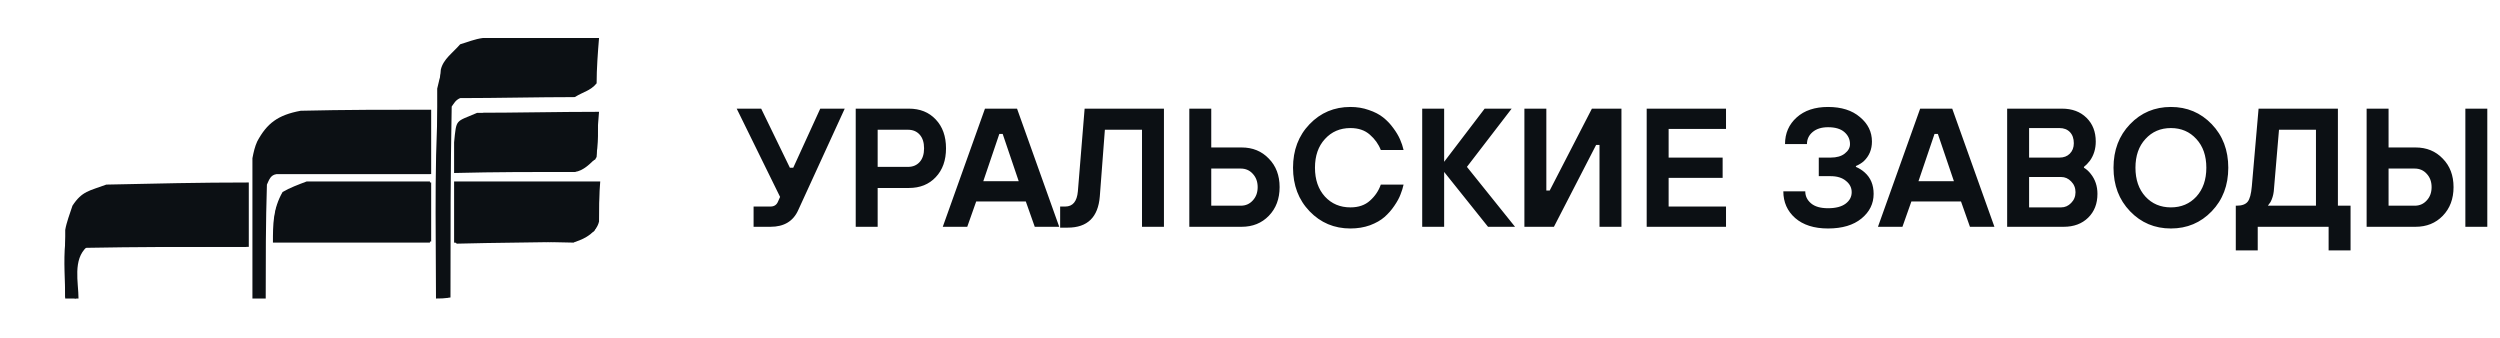
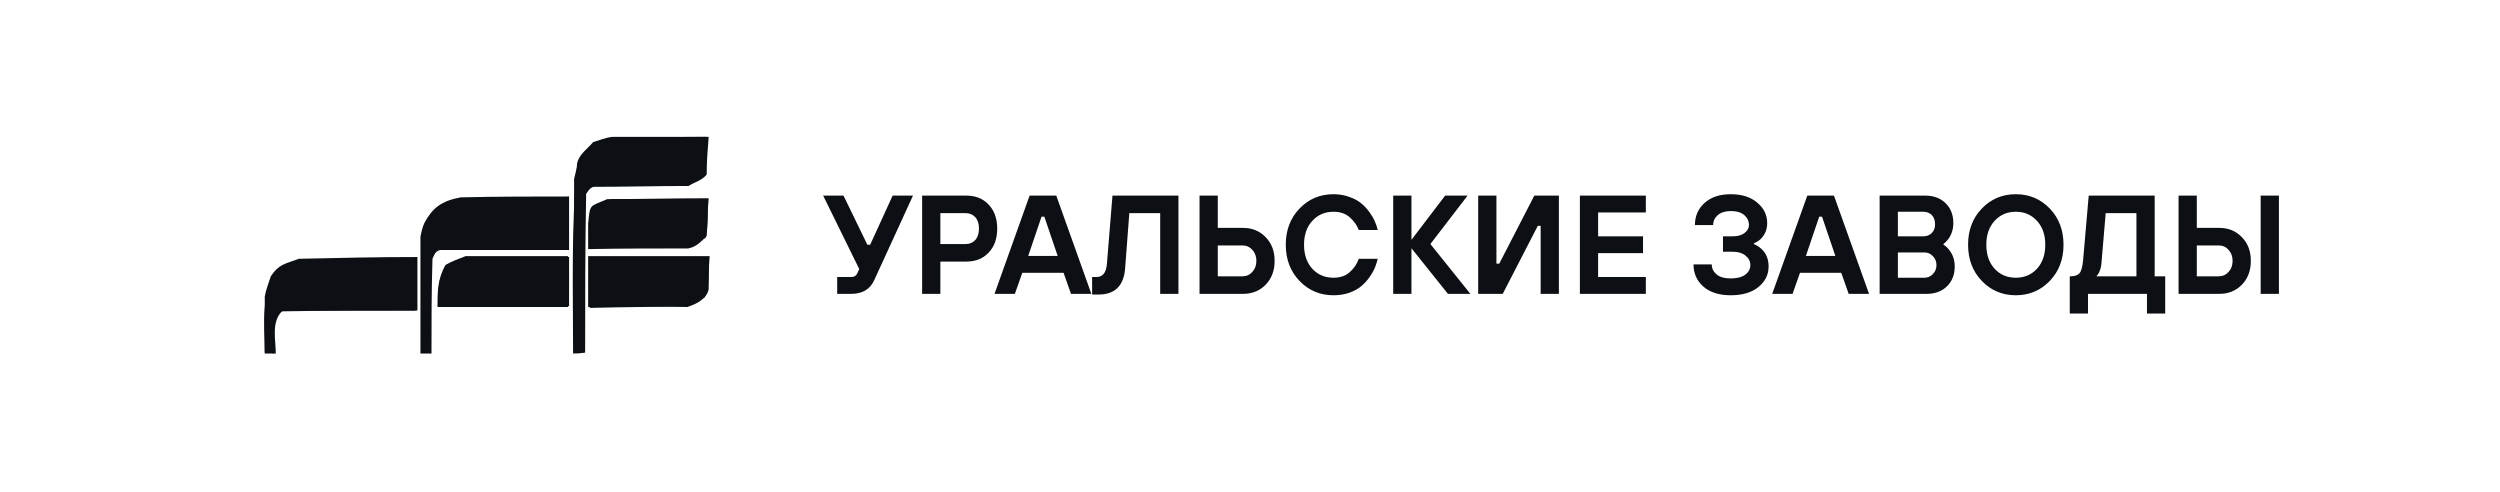
- <svg xmlns="http://www.w3.org/2000/svg" width="237" height="32" viewBox="0 0 237 32" fill="none">
-   <path fill-rule="evenodd" clip-rule="evenodd" d="M6.183 28.3C6.183 26.1 6.183 24 6.183 21.8C6.298 21.1 6.641 20.2 6.87 19.5C7.786 18.1 8.473 18.1 10.076 17.5C14.656 17.4 19.006 17.3 23.586 17.3C23.586 19.3 23.586 21.4 23.586 23.4C18.32 23.4 13.282 23.4 8.244 23.4C6.87 24.6 7.443 26.8 7.443 28.3C6.87 28.3 6.412 28.3 6.183 28.3Z" fill="#0C1014" />
-   <path fill-rule="evenodd" clip-rule="evenodd" d="M25.19 28.2C25.19 28.2 25.19 28.2 25.19 28.3C24.732 28.3 24.388 28.3 23.93 28.3C23.93 23.7 23.93 19.4 23.93 15C24.045 14.4 24.159 13.9 24.388 13.4C25.304 11.7 26.334 10.9 28.51 10.5C32.632 10.4 36.753 10.4 40.875 10.4C40.875 12.4 40.875 14.5 40.875 16.5C35.952 16.5 31.143 16.5 26.22 16.5C25.648 16.6 25.533 17 25.304 17.5C25.19 21.1 25.19 24.6 25.19 28.2Z" fill="#0C1014" />
-   <path d="M71.44 21.5V19.58H73.04C73.392 19.58 73.632 19.42 73.76 19.1L73.952 18.668L69.84 10.3H72.16L74.88 15.9H75.2L77.76 10.3H80.08L75.68 19.9C75.211 20.967 74.331 21.5 73.04 21.5H71.44ZM81.122 21.5V10.3H86.162C87.218 10.3 88.066 10.641 88.706 11.324C89.356 12.007 89.682 12.919 89.682 14.06C89.682 15.201 89.356 16.113 88.706 16.796C88.066 17.479 87.218 17.82 86.162 17.82H83.202V21.5H81.122ZM83.202 15.82H86.082C86.54 15.82 86.909 15.665 87.186 15.356C87.463 15.047 87.602 14.615 87.602 14.06C87.602 13.505 87.463 13.073 87.186 12.764C86.909 12.455 86.54 12.3 86.082 12.3H83.202V15.82ZM89.375 21.5L93.375 10.3H96.415L100.415 21.5H98.095L97.247 19.1H92.543L91.695 21.5H89.375ZM93.215 17.18H96.575L95.055 12.7H94.735L93.215 17.18ZM100.502 21.58V19.58H100.982C101.697 19.58 102.097 19.1 102.182 18.14L102.822 10.3H110.342V21.5H108.262V12.3H104.742L104.262 18.62C104.102 20.593 103.089 21.58 101.222 21.58H100.502ZM114.827 19.5H117.627C118.086 19.5 118.464 19.335 118.763 19.004C119.072 18.673 119.227 18.252 119.227 17.74C119.227 17.228 119.072 16.807 118.763 16.476C118.464 16.145 118.086 15.98 117.627 15.98H114.827V19.5ZM112.747 21.5V10.3H114.827V13.98H117.707C118.752 13.98 119.611 14.332 120.283 15.036C120.966 15.729 121.307 16.631 121.307 17.74C121.307 18.849 120.966 19.756 120.283 20.46C119.611 21.153 118.752 21.5 117.707 21.5H112.747ZM130.899 17.5H133.059C132.995 17.799 132.899 18.108 132.771 18.428C132.654 18.748 132.457 19.111 132.179 19.516C131.913 19.911 131.603 20.263 131.251 20.572C130.899 20.881 130.441 21.143 129.875 21.356C129.31 21.559 128.691 21.66 128.019 21.66C126.483 21.66 125.193 21.116 124.147 20.028C123.102 18.94 122.579 17.564 122.579 15.9C122.579 14.236 123.102 12.86 124.147 11.772C125.193 10.684 126.483 10.14 128.019 10.14C128.649 10.14 129.23 10.236 129.763 10.428C130.307 10.609 130.761 10.844 131.123 11.132C131.486 11.42 131.806 11.756 132.083 12.14C132.361 12.513 132.574 12.871 132.723 13.212C132.873 13.553 132.985 13.889 133.059 14.22H130.899C130.686 13.665 130.339 13.18 129.859 12.764C129.39 12.348 128.777 12.14 128.019 12.14C127.038 12.14 126.233 12.487 125.603 13.18C124.974 13.863 124.659 14.769 124.659 15.9C124.659 17.031 124.974 17.943 125.603 18.636C126.233 19.319 127.038 19.66 128.019 19.66C128.787 19.66 129.406 19.447 129.875 19.02C130.355 18.593 130.697 18.087 130.899 17.5ZM134.825 21.5V10.3H136.905V15.34L140.745 10.3H143.305L139.065 15.82L143.625 21.5H141.065L136.905 16.3V21.5H134.825ZM144.513 21.5V10.3H146.593V18.06H146.913L150.913 10.3H153.713V21.5H151.633V13.74H151.312L147.312 21.5H144.513ZM156.106 21.5V10.3H163.626V12.22H158.186V14.94H163.306V16.86H158.186V19.58H163.626V21.5H156.106ZM169.06 18.14H171.14C171.14 18.588 171.321 18.967 171.684 19.276C172.047 19.585 172.585 19.74 173.3 19.74C174.025 19.74 174.58 19.596 174.964 19.308C175.348 19.02 175.54 18.657 175.54 18.22C175.54 17.793 175.359 17.436 174.996 17.148C174.644 16.849 174.159 16.7 173.54 16.7H172.42V14.94H173.54C174.116 14.94 174.564 14.812 174.884 14.556C175.215 14.3 175.38 14.001 175.38 13.66C175.38 13.212 175.204 12.833 174.852 12.524C174.5 12.215 173.983 12.06 173.3 12.06C172.681 12.06 172.191 12.215 171.828 12.524C171.476 12.823 171.3 13.201 171.3 13.66H169.22C169.22 12.636 169.588 11.793 170.324 11.132C171.06 10.471 172.052 10.14 173.3 10.14C174.569 10.14 175.577 10.46 176.324 11.1C177.081 11.729 177.46 12.503 177.46 13.42C177.46 14.167 177.204 14.785 176.692 15.276C176.489 15.457 176.239 15.612 175.94 15.74V15.82C176.26 15.959 176.537 16.135 176.772 16.348C177.337 16.849 177.62 17.527 177.62 18.38C177.62 19.308 177.236 20.087 176.468 20.716C175.7 21.345 174.644 21.66 173.3 21.66C171.977 21.66 170.937 21.329 170.18 20.668C169.433 20.007 169.06 19.164 169.06 18.14ZM178.031 21.5L182.031 10.3H185.071L189.071 21.5H186.751L185.903 19.1H181.199L180.351 21.5H178.031ZM181.871 17.18H185.231L183.711 12.7H183.391L181.871 17.18ZM190.278 21.5V10.3H195.478C196.438 10.3 197.211 10.588 197.798 11.164C198.385 11.74 198.678 12.492 198.678 13.42C198.678 14.113 198.491 14.721 198.118 15.244C197.926 15.489 197.739 15.681 197.558 15.82V15.9C197.793 16.039 198.006 16.231 198.198 16.476C198.625 17.009 198.838 17.644 198.838 18.38C198.838 19.308 198.545 20.06 197.958 20.636C197.371 21.212 196.598 21.5 195.638 21.5H190.278ZM192.358 14.94H195.238C195.643 14.94 195.969 14.817 196.214 14.572C196.47 14.316 196.598 13.985 196.598 13.58C196.598 13.132 196.475 12.78 196.23 12.524C195.985 12.268 195.654 12.14 195.238 12.14H192.358V14.94ZM192.358 19.66H195.398C195.761 19.66 196.075 19.521 196.342 19.244C196.619 18.967 196.758 18.625 196.758 18.22C196.758 17.815 196.619 17.473 196.342 17.196C196.075 16.919 195.761 16.78 195.398 16.78H192.358V19.66ZM203.385 18.636C204.014 19.319 204.819 19.66 205.801 19.66C206.782 19.66 207.587 19.319 208.217 18.636C208.846 17.943 209.161 17.031 209.161 15.9C209.161 14.769 208.846 13.863 208.217 13.18C207.587 12.487 206.782 12.14 205.801 12.14C204.819 12.14 204.014 12.487 203.385 13.18C202.755 13.863 202.441 14.769 202.441 15.9C202.441 17.031 202.755 17.943 203.385 18.636ZM201.929 11.772C202.974 10.684 204.265 10.14 205.801 10.14C207.337 10.14 208.627 10.684 209.673 11.772C210.718 12.86 211.241 14.236 211.241 15.9C211.241 17.564 210.718 18.94 209.673 20.028C208.627 21.116 207.337 21.66 205.801 21.66C204.265 21.66 202.974 21.116 201.929 20.028C200.883 18.94 200.361 17.564 200.361 15.9C200.361 14.236 200.883 12.86 201.929 11.772ZM211.953 23.74V19.5H212.033C212.524 19.5 212.87 19.377 213.073 19.132C213.276 18.887 213.409 18.396 213.473 17.66L214.113 10.3H221.633V19.5H222.833V23.74H220.753V21.5H214.033V23.74H211.953ZM214.993 19.5H219.553V12.3H216.049L215.553 18.14C215.51 18.503 215.409 18.839 215.249 19.148C215.164 19.276 215.078 19.393 214.993 19.5ZM233.716 21.5V10.3H235.796V21.5H233.716ZM226.436 19.5H228.916C229.375 19.5 229.754 19.335 230.052 19.004C230.362 18.673 230.516 18.252 230.516 17.74C230.516 17.228 230.362 16.807 230.052 16.476C229.754 16.145 229.375 15.98 228.916 15.98H226.436V19.5ZM224.356 21.5V10.3H226.436V13.98H228.996C230.042 13.98 230.9 14.332 231.572 15.036C232.255 15.729 232.596 16.631 232.596 17.74C232.596 18.849 232.255 19.756 231.572 20.46C230.9 21.153 230.042 21.5 228.996 21.5H224.356Z" fill="#0C1014" />
-   <path fill-rule="evenodd" clip-rule="evenodd" d="M41.332 28.3C41.332 21.2 41.103 13.7 41.79 6.6C42.019 5.6 42.935 5 43.622 4.2C44.309 4 44.996 3.7 45.797 3.6C49.347 3.6 53.125 3.6 56.789 3.6C56.674 5 56.56 6.5 56.56 7.9C55.987 8.6 55.3 8.7 54.499 9.2C50.95 9.2 47.171 9.3 43.622 9.3C43.164 9.5 43.05 9.8 42.821 10.1C42.706 16.1 42.706 22.1 42.706 28.2C42.019 28.3 41.79 28.3 41.332 28.3Z" fill="#0C1014" />
-   <path fill-rule="evenodd" clip-rule="evenodd" d="M6.182 28.2C6.182 25.1 5.495 20.8 8.243 18.4C9.044 18 9.846 17.8 10.876 17.6C14.998 17.6 19.119 17.6 23.356 17.6C23.356 19.4 23.356 21.3 23.356 23.4C18.089 23.4 13.051 23.4 7.785 23.5C6.64 24.5 7.212 27 7.212 28.3C6.869 28.2 6.64 28.2 6.182 28.2Z" fill="#0C1014" />
-   <path fill-rule="evenodd" clip-rule="evenodd" d="M24.959 28.2C24.501 28.2 24.272 28.2 24.044 28.2C24.044 23.6 24.044 19.2 24.158 14.8C24.959 12 25.532 11.6 28.509 10.7C32.63 10.7 36.638 10.7 40.759 10.7C40.759 12.5 40.759 14.4 40.759 16.5C35.836 16.5 30.913 16.5 25.875 16.5C25.417 16.6 25.188 16.9 25.074 17.3C24.959 20.8 24.959 24.4 24.959 28.2Z" fill="#0C1014" />
-   <path fill-rule="evenodd" clip-rule="evenodd" d="M41.447 28.2C41.447 21.6 41.447 14.9 41.447 8.4C42.02 5.9 42.363 4.8 45.111 3.8C48.775 3.7 52.667 3.6 56.56 3.6C56.56 5 56.789 7.3 55.759 8.5C55.186 8.6 54.614 8.9 54.385 9.2C50.721 9.2 46.943 9.2 43.393 9.2C42.821 9.4 42.706 9.7 42.477 10.3C42.477 16.3 42.477 22.2 42.477 28.2C42.02 28.2 41.791 28.2 41.447 28.2Z" fill="#0C1014" />
-   <path fill-rule="evenodd" clip-rule="evenodd" d="M43.278 23.1C43.278 23 43.163 23 43.049 23C43.049 21.1 43.049 19.2 43.049 17.2C47.629 17.2 52.208 17.2 56.903 17.2C56.788 18.4 56.788 19.8 56.788 21C56.559 22 55.529 22.6 54.613 22.9C50.834 23 46.942 23 43.278 23.1Z" fill="#0C1014" />
-   <path fill-rule="evenodd" clip-rule="evenodd" d="M25.874 23C25.874 21.3 25.874 19.8 26.79 18.2C27.477 17.8 28.279 17.5 29.08 17.2C33.087 17.2 36.866 17.2 40.758 17.2C40.758 19 40.758 21 40.758 23C35.721 23 30.912 23 25.874 23Z" fill="#0C1014" />
-   <path fill-rule="evenodd" clip-rule="evenodd" d="M25.991 22.9C25.991 20.3 25.762 18.5 28.739 17.5C32.746 17.4 36.753 17.3 40.875 17.3C40.875 19.2 40.875 21.1 40.875 22.9C35.837 22.9 30.914 22.9 25.991 22.9Z" fill="#0C1014" />
-   <path fill-rule="evenodd" clip-rule="evenodd" d="M43.277 22.9C43.277 21.1 43.277 19.2 43.277 17.3C47.628 17.3 52.093 17.3 56.787 17.3C56.787 18.5 56.902 20.9 56.329 21.9C55.642 22.3 55.07 22.6 54.383 23C50.719 22.9 46.941 22.9 43.277 22.9Z" fill="#0C1014" />
-   <path fill-rule="evenodd" clip-rule="evenodd" d="M43.049 13.5C43.278 11.2 43.163 11.6 45.224 10.7C48.888 10.7 52.781 10.6 56.788 10.6C56.673 12 56.559 13.5 56.559 14.9C55.986 15.5 55.3 16.2 54.498 16.3C50.834 16.3 46.942 16.3 43.049 16.4C43.049 15.6 43.049 14.5 43.049 13.5Z" fill="#0C1014" />
-   <path fill-rule="evenodd" clip-rule="evenodd" d="M43.277 13.5C43.277 11.5 43.506 11.3 45.796 10.7C49.345 10.7 52.895 10.7 56.673 10.7C56.673 12 56.787 13.8 56.444 15.1C55.757 15.5 55.07 15.8 54.497 16.3C50.834 16.3 47.055 16.3 43.392 16.3C43.277 15.4 43.277 14.5 43.277 13.5Z" fill="#0C1014" />
+ <svg xmlns="http://www.w3.org/2000/svg" width="285" height="56" viewBox="0 0 285 56" fill="none">
+   <path fill-rule="evenodd" clip-rule="evenodd" d="M30.183 40.3C30.183 38.1 30.183 36 30.183 33.8C30.298 33.1 30.641 32.2 30.87 31.5C31.786 30.1 32.473 30.1 34.076 29.5C38.656 29.4 43.006 29.3 47.586 29.3C47.586 31.3 47.586 33.4 47.586 35.4C42.319 35.4 37.282 35.4 32.244 35.4C30.87 36.6 31.443 38.8 31.443 40.3C30.87 40.3 30.412 40.3 30.183 40.3Z" fill="#0C1014" />
+   <path fill-rule="evenodd" clip-rule="evenodd" d="M49.19 40.2C49.19 40.2 49.19 40.2 49.19 40.3C48.732 40.3 48.388 40.3 47.93 40.3C47.93 35.7 47.93 31.4 47.93 27C48.045 26.4 48.159 25.9 48.388 25.4C49.304 23.7 50.334 22.9 52.51 22.5C56.632 22.4 60.753 22.4 64.875 22.4C64.875 24.4 64.875 26.5 64.875 28.5C59.952 28.5 55.143 28.5 50.22 28.5C49.648 28.6 49.533 29 49.304 29.5C49.19 33.1 49.19 36.6 49.19 40.2Z" fill="#0C1014" />
+   <path d="M95.44 33.5V31.58H97.04C97.392 31.58 97.632 31.42 97.76 31.1L97.952 30.668L93.84 22.3H96.16L98.88 27.9H99.2L101.76 22.3H104.08L99.68 31.9C99.211 32.967 98.331 33.5 97.04 33.5H95.44ZM105.122 33.5V22.3H110.162C111.218 22.3 112.066 22.641 112.706 23.324C113.357 24.007 113.682 24.919 113.682 26.06C113.682 27.201 113.357 28.113 112.706 28.796C112.066 29.479 111.218 29.82 110.162 29.82H107.202V33.5H105.122ZM107.202 27.82H110.082C110.541 27.82 110.909 27.665 111.186 27.356C111.463 27.047 111.602 26.615 111.602 26.06C111.602 25.505 111.463 25.073 111.186 24.764C110.909 24.455 110.541 24.3 110.082 24.3H107.202V27.82ZM113.375 33.5L117.375 22.3H120.415L124.415 33.5H122.095L121.247 31.1H116.543L115.695 33.5H113.375ZM117.215 29.18H120.575L119.055 24.7H118.735L117.215 29.18ZM124.502 33.58V31.58H124.982C125.697 31.58 126.097 31.1 126.182 30.14L126.822 22.3H134.342V33.5H132.262V24.3H128.742L128.262 30.62C128.102 32.593 127.089 33.58 125.222 33.58H124.502ZM138.827 31.5H141.627C142.086 31.5 142.464 31.335 142.763 31.004C143.072 30.673 143.227 30.252 143.227 29.74C143.227 29.228 143.072 28.807 142.763 28.476C142.464 28.145 142.086 27.98 141.627 27.98H138.827V31.5ZM136.747 33.5V22.3H138.827V25.98H141.707C142.752 25.98 143.611 26.332 144.283 27.036C144.966 27.729 145.307 28.631 145.307 29.74C145.307 30.849 144.966 31.756 144.283 32.46C143.611 33.153 142.752 33.5 141.707 33.5H136.747ZM154.899 29.5H157.059C156.995 29.799 156.899 30.108 156.771 30.428C156.654 30.748 156.457 31.111 156.179 31.516C155.913 31.911 155.603 32.263 155.251 32.572C154.899 32.881 154.441 33.143 153.875 33.356C153.31 33.559 152.691 33.66 152.019 33.66C150.483 33.66 149.193 33.116 148.147 32.028C147.102 30.94 146.579 29.564 146.579 27.9C146.579 26.236 147.102 24.86 148.147 23.772C149.193 22.684 150.483 22.14 152.019 22.14C152.649 22.14 153.23 22.236 153.763 22.428C154.307 22.609 154.761 22.844 155.123 23.132C155.486 23.42 155.806 23.756 156.083 24.14C156.361 24.513 156.574 24.871 156.723 25.212C156.873 25.553 156.985 25.889 157.059 26.22H154.899C154.686 25.665 154.339 25.18 153.859 24.764C153.39 24.348 152.777 24.14 152.019 24.14C151.038 24.14 150.233 24.487 149.603 25.18C148.974 25.863 148.659 26.769 148.659 27.9C148.659 29.031 148.974 29.943 149.603 30.636C150.233 31.319 151.038 31.66 152.019 31.66C152.787 31.66 153.406 31.447 153.875 31.02C154.355 30.593 154.697 30.087 154.899 29.5ZM158.825 33.5V22.3H160.905V27.34L164.745 22.3H167.305L163.065 27.82L167.625 33.5H165.065L160.905 28.3V33.5H158.825ZM168.513 33.5V22.3H170.593V30.06H170.913L174.913 22.3H177.713V33.5H175.633V25.74H175.312L171.312 33.5H168.513ZM180.106 33.5V22.3H187.626V24.22H182.186V26.94H187.306V28.86H182.186V31.58H187.626V33.5H180.106ZM193.06 30.14H195.14C195.14 30.588 195.321 30.967 195.684 31.276C196.047 31.585 196.585 31.74 197.3 31.74C198.025 31.74 198.58 31.596 198.964 31.308C199.348 31.02 199.54 30.657 199.54 30.22C199.54 29.793 199.359 29.436 198.996 29.148C198.644 28.849 198.159 28.7 197.54 28.7H196.42V26.94H197.54C198.116 26.94 198.564 26.812 198.884 26.556C199.215 26.3 199.38 26.001 199.38 25.66C199.38 25.212 199.204 24.833 198.852 24.524C198.5 24.215 197.983 24.06 197.3 24.06C196.681 24.06 196.191 24.215 195.828 24.524C195.476 24.823 195.3 25.201 195.3 25.66H193.22C193.22 24.636 193.588 23.793 194.324 23.132C195.06 22.471 196.052 22.14 197.3 22.14C198.569 22.14 199.577 22.46 200.324 23.1C201.081 23.729 201.46 24.503 201.46 25.42C201.46 26.167 201.204 26.785 200.692 27.276C200.489 27.457 200.239 27.612 199.94 27.74V27.82C200.26 27.959 200.537 28.135 200.772 28.348C201.337 28.849 201.62 29.527 201.62 30.38C201.62 31.308 201.236 32.087 200.468 32.716C199.7 33.345 198.644 33.66 197.3 33.66C195.977 33.66 194.937 33.329 194.18 32.668C193.433 32.007 193.06 31.164 193.06 30.14ZM202.031 33.5L206.031 22.3H209.071L213.071 33.5H210.751L209.903 31.1H205.199L204.351 33.5H202.031ZM205.871 29.18H209.231L207.711 24.7H207.391L205.871 29.18ZM214.278 33.5V22.3H219.478C220.438 22.3 221.211 22.588 221.798 23.164C222.385 23.74 222.678 24.492 222.678 25.42C222.678 26.113 222.491 26.721 222.118 27.244C221.926 27.489 221.739 27.681 221.558 27.82V27.9C221.793 28.039 222.006 28.231 222.198 28.476C222.625 29.009 222.838 29.644 222.838 30.38C222.838 31.308 222.545 32.06 221.958 32.636C221.371 33.212 220.598 33.5 219.638 33.5H214.278ZM216.358 26.94H219.238C219.643 26.94 219.969 26.817 220.214 26.572C220.47 26.316 220.598 25.985 220.598 25.58C220.598 25.132 220.475 24.78 220.23 24.524C219.985 24.268 219.654 24.14 219.238 24.14H216.358V26.94ZM216.358 31.66H219.398C219.761 31.66 220.075 31.521 220.342 31.244C220.619 30.967 220.758 30.625 220.758 30.22C220.758 29.815 220.619 29.473 220.342 29.196C220.075 28.919 219.761 28.78 219.398 28.78H216.358V31.66ZM227.385 30.636C228.014 31.319 228.819 31.66 229.801 31.66C230.782 31.66 231.587 31.319 232.217 30.636C232.846 29.943 233.161 29.031 233.161 27.9C233.161 26.769 232.846 25.863 232.217 25.18C231.587 24.487 230.782 24.14 229.801 24.14C228.819 24.14 228.014 24.487 227.385 25.18C226.755 25.863 226.441 26.769 226.441 27.9C226.441 29.031 226.755 29.943 227.385 30.636ZM225.929 23.772C226.974 22.684 228.265 22.14 229.801 22.14C231.337 22.14 232.627 22.684 233.673 23.772C234.718 24.86 235.241 26.236 235.241 27.9C235.241 29.564 234.718 30.94 233.673 32.028C232.627 33.116 231.337 33.66 229.801 33.66C228.265 33.66 226.974 33.116 225.929 32.028C224.883 30.94 224.361 29.564 224.361 27.9C224.361 26.236 224.883 24.86 225.929 23.772ZM235.953 35.74V31.5H236.033C236.524 31.5 236.87 31.377 237.073 31.132C237.276 30.887 237.409 30.396 237.473 29.66L238.113 22.3H245.633V31.5H246.833V35.74H244.753V33.5H238.033V35.74H235.953ZM238.993 31.5H243.553V24.3H240.049L239.553 30.14C239.51 30.503 239.409 30.839 239.249 31.148C239.164 31.276 239.078 31.393 238.993 31.5ZM257.716 33.5V22.3H259.796V33.5H257.716ZM250.436 31.5H252.916C253.375 31.5 253.754 31.335 254.052 31.004C254.362 30.673 254.516 30.252 254.516 29.74C254.516 29.228 254.362 28.807 254.052 28.476C253.754 28.145 253.375 27.98 252.916 27.98H250.436V31.5ZM248.356 33.5V22.3H250.436V25.98H252.996C254.042 25.98 254.9 26.332 255.572 27.036C256.255 27.729 256.596 28.631 256.596 29.74C256.596 30.849 256.255 31.756 255.572 32.46C254.9 33.153 254.042 33.5 252.996 33.5H248.356Z" fill="#0C1014" />
+   <path fill-rule="evenodd" clip-rule="evenodd" d="M65.332 40.3C65.332 33.2 65.103 25.7 65.79 18.6C66.019 17.6 66.935 17 67.622 16.2C68.309 16 68.996 15.7 69.797 15.6C73.347 15.6 77.125 15.6 80.789 15.6C80.674 17 80.56 18.5 80.56 19.9C79.987 20.6 79.3 20.7 78.499 21.2C74.95 21.2 71.171 21.3 67.622 21.3C67.164 21.5 67.05 21.8 66.821 22.1C66.706 28.1 66.706 34.1 66.706 40.2C66.019 40.3 65.79 40.3 65.332 40.3Z" fill="#0C1014" />
+   <path fill-rule="evenodd" clip-rule="evenodd" d="M30.182 40.2C30.182 37.1 29.495 32.8 32.243 30.4C33.044 30 33.846 29.8 34.876 29.6C38.998 29.6 43.12 29.6 47.356 29.6C47.356 31.4 47.356 33.3 47.356 35.4C42.089 35.4 37.051 35.4 31.785 35.5C30.64 36.5 31.212 39 31.212 40.3C30.869 40.2 30.64 40.2 30.182 40.2Z" fill="#0C1014" />
+   <path fill-rule="evenodd" clip-rule="evenodd" d="M48.959 40.2C48.501 40.2 48.272 40.2 48.044 40.2C48.044 35.6 48.044 31.2 48.158 26.8C48.959 24 49.532 23.6 52.509 22.7C56.63 22.7 60.638 22.7 64.759 22.7C64.759 24.5 64.759 26.4 64.759 28.5C59.836 28.5 54.913 28.5 49.875 28.5C49.417 28.6 49.188 28.9 49.074 29.3C48.959 32.8 48.959 36.4 48.959 40.2Z" fill="#0C1014" />
+   <path fill-rule="evenodd" clip-rule="evenodd" d="M65.447 40.2C65.447 33.6 65.447 26.9 65.447 20.4C66.019 17.9 66.363 16.8 69.111 15.8C72.774 15.7 76.667 15.6 80.56 15.6C80.56 17 80.789 19.3 79.758 20.5C79.186 20.6 78.614 20.9 78.385 21.2C74.721 21.2 70.943 21.2 67.393 21.2C66.821 21.4 66.706 21.7 66.477 22.3C66.477 28.3 66.477 34.2 66.477 40.2C66.019 40.2 65.79 40.2 65.447 40.2Z" fill="#0C1014" />
+   <path fill-rule="evenodd" clip-rule="evenodd" d="M67.278 35.1C67.278 35 67.163 35 67.049 35C67.049 33.1 67.049 31.2 67.049 29.2C71.629 29.2 76.208 29.2 80.903 29.2C80.788 30.4 80.788 31.8 80.788 33C80.559 34 79.528 34.6 78.613 34.9C74.834 35 70.942 35 67.278 35.1Z" fill="#0C1014" />
+   <path fill-rule="evenodd" clip-rule="evenodd" d="M49.874 35C49.874 33.3 49.874 31.8 50.79 30.2C51.477 29.8 52.279 29.5 53.08 29.2C57.087 29.2 60.866 29.2 64.758 29.2C64.758 31 64.758 33 64.758 35C59.721 35 54.912 35 49.874 35Z" fill="#0C1014" />
+   <path fill-rule="evenodd" clip-rule="evenodd" d="M49.991 34.9C49.991 32.3 49.762 30.5 52.739 29.5C56.746 29.4 60.753 29.3 64.875 29.3C64.875 31.2 64.875 33.1 64.875 34.9C59.837 34.9 54.914 34.9 49.991 34.9Z" fill="#0C1014" />
+   <path fill-rule="evenodd" clip-rule="evenodd" d="M67.277 34.9C67.277 33.1 67.277 31.2 67.277 29.3C71.628 29.3 76.093 29.3 80.787 29.3C80.787 30.5 80.902 32.9 80.329 33.9C79.642 34.3 79.07 34.6 78.383 35C74.719 34.9 70.941 34.9 67.277 34.9Z" fill="#0C1014" />
+   <path fill-rule="evenodd" clip-rule="evenodd" d="M67.049 25.5C67.278 23.2 67.163 23.6 69.224 22.7C72.888 22.7 76.781 22.6 80.788 22.6C80.674 24 80.559 25.5 80.559 26.9C79.987 27.5 79.3 28.2 78.498 28.3C74.834 28.3 70.942 28.3 67.049 28.4C67.049 27.6 67.049 26.5 67.049 25.5Z" fill="#0C1014" />
+   <path fill-rule="evenodd" clip-rule="evenodd" d="M67.277 25.5C67.277 23.5 67.506 23.3 69.796 22.7C73.345 22.7 76.894 22.7 80.673 22.7C80.673 24 80.787 25.8 80.444 27.1C79.757 27.5 79.07 27.8 78.497 28.3C74.834 28.3 71.055 28.3 67.391 28.3C67.277 27.4 67.277 26.5 67.277 25.5Z" fill="#0C1014" />
</svg>
